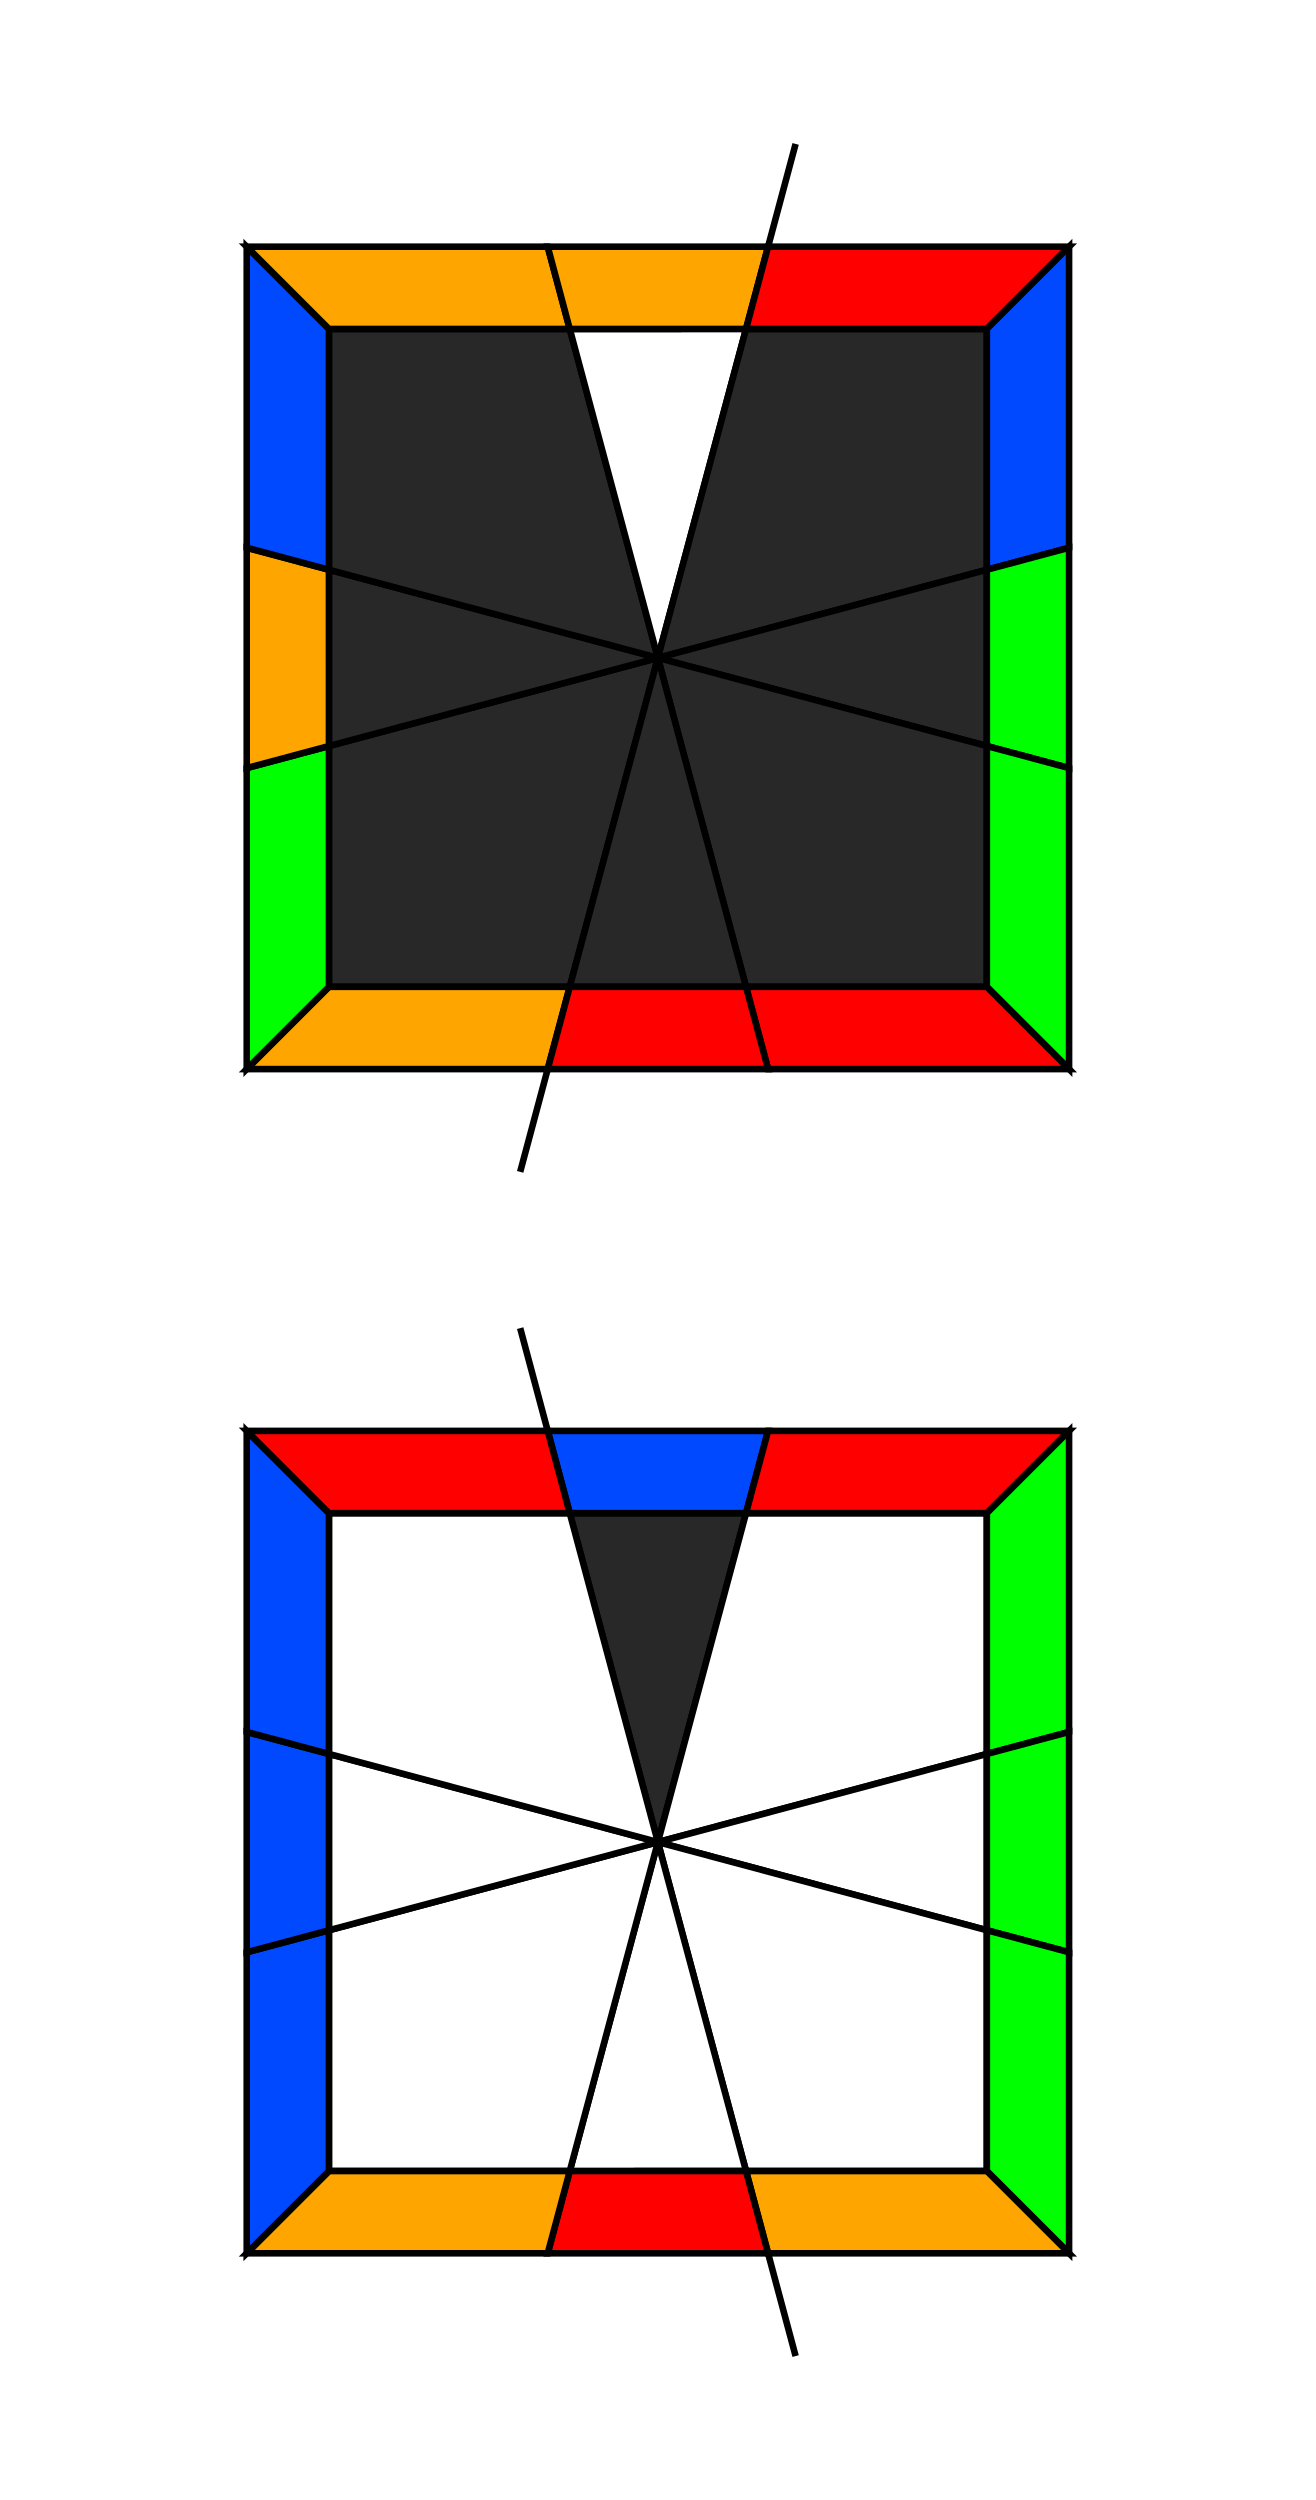
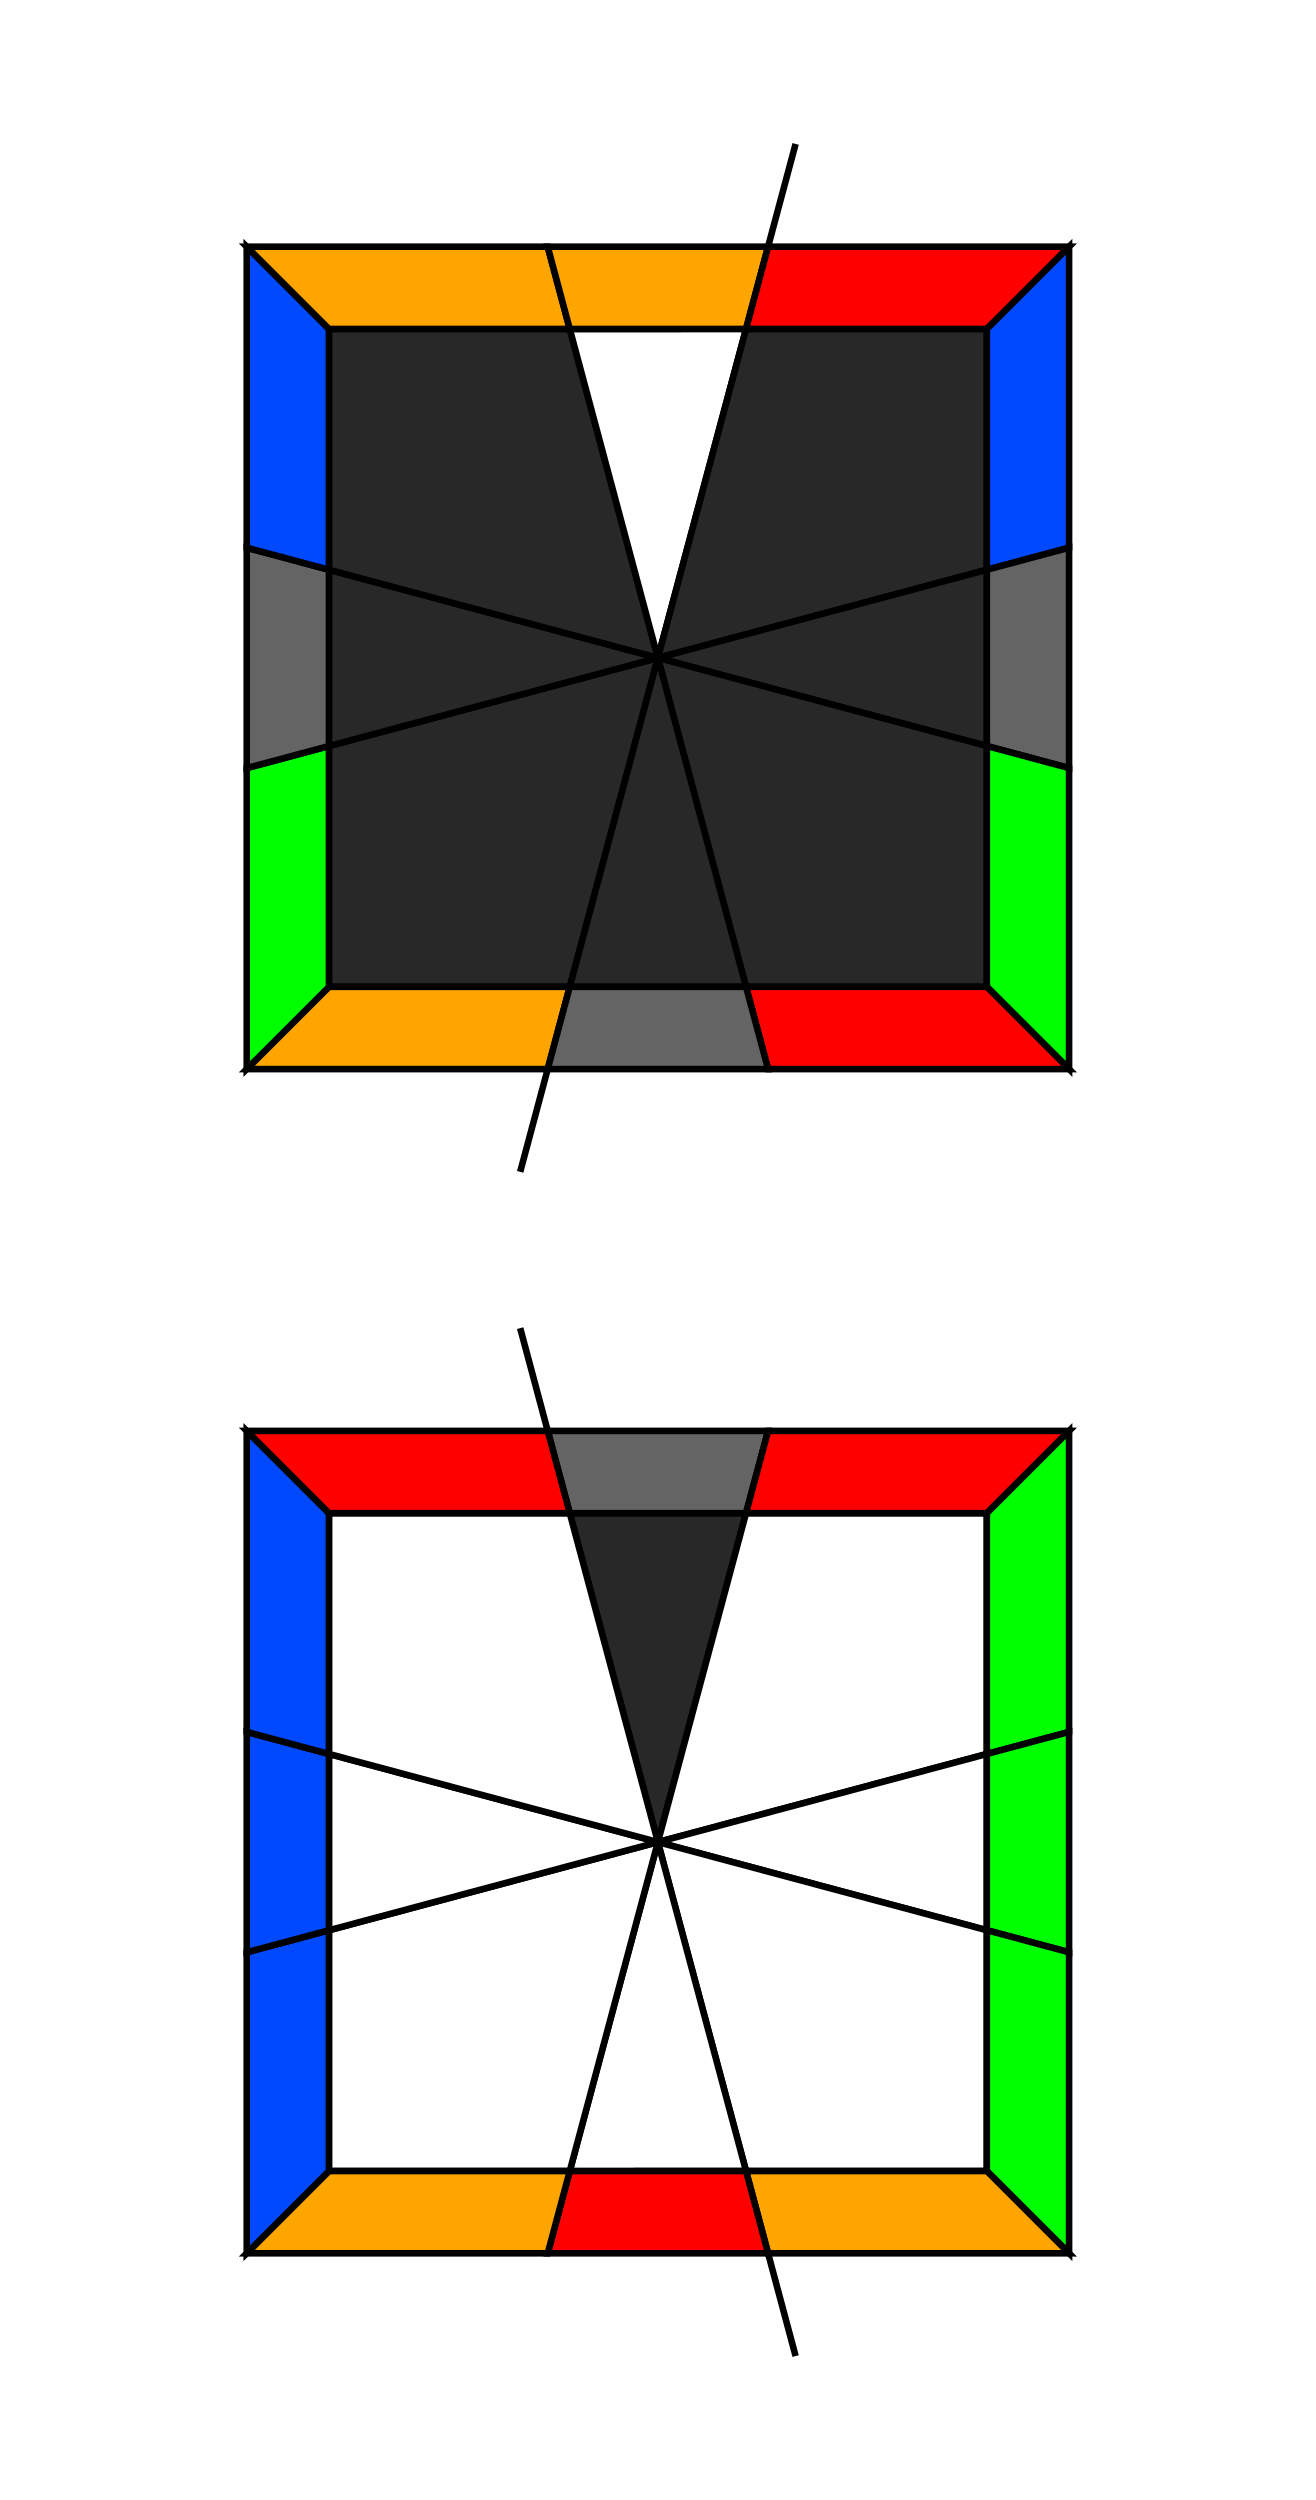
- <svg xmlns="http://www.w3.org/2000/svg" width="200" height="380.0" viewBox="-100.0 -190.0 200 380.0">
-   <defs>
- </defs>
-   <path d="M-20.934,78.125 L20.934,-78.125" stroke="rgb(0, 0, 0)" stroke-width="1" transform="translate(0, -90.0)" />
-   <path d="M0,0 L-13.397,50.0 L-50.0,50.0 L-50.0,13.397 Z" fill="rgb(40, 40, 40)" stroke="rgb(0, 0, 0)" stroke-width="1" transform="translate(0, -90.0) rotate(0)" />
-   <path d="M-13.397,50.0 L-16.747,62.5 L-62.5,62.5 L-50.0,50.0 Z" fill="rgb(255, 165, 0)" stroke="rgb(0, 0, 0)" stroke-width="1" transform="translate(0, -90.0) rotate(0)" />
-   <path d="M-50.0,50.0 L-62.5,62.5 L-62.5,16.747 L-50.0,13.397 Z" fill="rgb(0, 255, 0)" stroke="rgb(0, 0, 0)" stroke-width="1" transform="translate(0, -90.0) rotate(0)" />
-   <path d="M0,0 L-13.397,50.0 L-36.603,36.603 Z" fill="rgb(40, 40, 40)" stroke="rgb(0, 0, 0)" stroke-width="1" transform="translate(0, -90.0) rotate(60)" />
-   <path d="M-13.397,50.0 L-16.747,62.5 L-45.753,45.753 L-36.603,36.603 Z" fill="rgb(255, 165, 0)" stroke="rgb(0, 0, 0)" stroke-width="1" transform="translate(0, -90.0) rotate(60)" />
-   <path d="M0,0 L-13.397,50.0 L-50.0,50.0 L-50.0,13.397 Z" fill="rgb(40, 40, 40)" stroke="rgb(0, 0, 0)" stroke-width="1" transform="translate(0, -90.0) rotate(90)" />
-   <path d="M-13.397,50.0 L-16.747,62.5 L-62.5,62.5 L-50.0,50.0 Z" fill="rgb(0, 73, 255)" stroke="rgb(0, 0, 0)" stroke-width="1" transform="translate(0, -90.0) rotate(90)" />
-   <path d="M-50.0,50.0 L-62.5,62.5 L-62.5,16.747 L-50.0,13.397 Z" fill="rgb(255, 165, 0)" stroke="rgb(0, 0, 0)" stroke-width="1" transform="translate(0, -90.0) rotate(90)" />
-   <path d="M0,0 L-13.397,50.0 L-36.603,36.603 Z" fill="rgb(255, 255, 255)" stroke="rgb(0, 0, 0)" stroke-width="1" transform="translate(0, -90.0) rotate(150)" />
-   <path d="M-13.397,50.0 L-16.747,62.5 L-45.753,45.753 L-36.603,36.603 Z" fill="rgb(255, 165, 0)" stroke="rgb(0, 0, 0)" stroke-width="1" transform="translate(0, -90.0) rotate(150)" />
-   <path d="M0,0 L-13.397,50.0 L-50.0,50.0 L-50.0,13.397 Z" fill="rgb(40, 40, 40)" stroke="rgb(0, 0, 0)" stroke-width="1" transform="translate(0, -90.0) rotate(180)" />
-   <path d="M-13.397,50.0 L-16.747,62.5 L-62.5,62.5 L-50.0,50.0 Z" fill="rgb(255, 0, 0)" stroke="rgb(0, 0, 0)" stroke-width="1" transform="translate(0, -90.0) rotate(180)" />
-   <path d="M-50.0,50.0 L-62.5,62.5 L-62.5,16.747 L-50.0,13.397 Z" fill="rgb(0, 73, 255)" stroke="rgb(0, 0, 0)" stroke-width="1" transform="translate(0, -90.0) rotate(180)" />
-   <path d="M0,0 L-13.397,50.0 L-36.603,36.603 Z" fill="rgb(40, 40, 40)" stroke="rgb(0, 0, 0)" stroke-width="1" transform="translate(0, -90.0) rotate(240)" />
-   <path d="M-13.397,50.0 L-16.747,62.5 L-45.753,45.753 L-36.603,36.603 Z" fill="rgb(0, 255, 0)" stroke="rgb(0, 0, 0)" stroke-width="1" transform="translate(0, -90.0) rotate(240)" />
-   <path d="M0,0 L-13.397,50.0 L-50.0,50.0 L-50.0,13.397 Z" fill="rgb(40, 40, 40)" stroke="rgb(0, 0, 0)" stroke-width="1" transform="translate(0, -90.0) rotate(270)" />
-   <path d="M-13.397,50.0 L-16.747,62.5 L-62.5,62.5 L-50.0,50.0 Z" fill="rgb(0, 255, 0)" stroke="rgb(0, 0, 0)" stroke-width="1" transform="translate(0, -90.0) rotate(270)" />
-   <path d="M-50.0,50.0 L-62.5,62.5 L-62.5,16.747 L-50.0,13.397 Z" fill="rgb(255, 0, 0)" stroke="rgb(0, 0, 0)" stroke-width="1" transform="translate(0, -90.0) rotate(270)" />
-   <path d="M0,0 L-13.397,50.0 L-36.603,36.603 Z" fill="rgb(40, 40, 40)" stroke="rgb(0, 0, 0)" stroke-width="1" transform="translate(0, -90.0) rotate(330)" />
-   <path d="M-13.397,50.0 L-16.747,62.5 L-45.753,45.753 L-36.603,36.603 Z" fill="rgb(255, 0, 0)" stroke="rgb(0, 0, 0)" stroke-width="1" transform="translate(0, -90.0) rotate(330)" />
-   <path d="M-20.934,78.125 L20.934,-78.125" stroke="rgb(0, 0, 0)" stroke-width="1" transform="translate(0, 90.0) rotate(-30)" />
-   <path d="M0,0 L-13.397,50.0 L-36.603,36.603 Z" fill="rgb(40, 40, 40)" stroke="rgb(0, 0, 0)" stroke-width="1" transform="translate(0, 90.0) rotate(150)" />
-   <path d="M-13.397,50.0 L-16.747,62.5 L-45.753,45.753 L-36.603,36.603 Z" fill="rgb(0, 73, 255)" stroke="rgb(0, 0, 0)" stroke-width="1" transform="translate(0, 90.0) rotate(150)" />
-   <path d="M0,0 L-13.397,50.0 L-50.0,50.0 L-50.0,13.397 Z" fill="rgb(255, 255, 255)" stroke="rgb(0, 0, 0)" stroke-width="1" transform="translate(0, 90.0) rotate(180)" />
-   <path d="M-13.397,50.0 L-16.747,62.5 L-62.5,62.5 L-50.0,50.0 Z" fill="rgb(255, 0, 0)" stroke="rgb(0, 0, 0)" stroke-width="1" transform="translate(0, 90.0) rotate(180)" />
-   <path d="M-50.0,50.0 L-62.5,62.5 L-62.5,16.747 L-50.0,13.397 Z" fill="rgb(0, 255, 0)" stroke="rgb(0, 0, 0)" stroke-width="1" transform="translate(0, 90.0) rotate(180)" />
-   <path d="M0,0 L-13.397,50.0 L-36.603,36.603 Z" fill="rgb(255, 255, 255)" stroke="rgb(0, 0, 0)" stroke-width="1" transform="translate(0, 90.0) rotate(240)" />
-   <path d="M-13.397,50.0 L-16.747,62.5 L-45.753,45.753 L-36.603,36.603 Z" fill="rgb(0, 255, 0)" stroke="rgb(0, 0, 0)" stroke-width="1" transform="translate(0, 90.0) rotate(240)" />
-   <path d="M0,0 L-13.397,50.0 L-50.0,50.0 L-50.0,13.397 Z" fill="rgb(255, 255, 255)" stroke="rgb(0, 0, 0)" stroke-width="1" transform="translate(0, 90.0) rotate(270)" />
-   <path d="M-13.397,50.0 L-16.747,62.5 L-62.5,62.5 L-50.0,50.0 Z" fill="rgb(0, 255, 0)" stroke="rgb(0, 0, 0)" stroke-width="1" transform="translate(0, 90.0) rotate(270)" />
-   <path d="M-50.0,50.0 L-62.5,62.5 L-62.5,16.747 L-50.0,13.397 Z" fill="rgb(255, 165, 0)" stroke="rgb(0, 0, 0)" stroke-width="1" transform="translate(0, 90.0) rotate(270)" />
-   <path d="M0,0 L-13.397,50.0 L-36.603,36.603 Z" fill="rgb(255, 255, 255)" stroke="rgb(0, 0, 0)" stroke-width="1" transform="translate(0, 90.0) rotate(330)" />
-   <path d="M-13.397,50.0 L-16.747,62.5 L-45.753,45.753 L-36.603,36.603 Z" fill="rgb(255, 0, 0)" stroke="rgb(0, 0, 0)" stroke-width="1" transform="translate(0, 90.0) rotate(330)" />
-   <path d="M0,0 L-13.397,50.0 L-50.0,50.0 L-50.0,13.397 Z" fill="rgb(255, 255, 255)" stroke="rgb(0, 0, 0)" stroke-width="1" transform="translate(0, 90.0) rotate(360)" />
-   <path d="M-13.397,50.0 L-16.747,62.5 L-62.5,62.5 L-50.0,50.0 Z" fill="rgb(255, 165, 0)" stroke="rgb(0, 0, 0)" stroke-width="1" transform="translate(0, 90.0) rotate(360)" />
-   <path d="M-50.0,50.0 L-62.5,62.5 L-62.5,16.747 L-50.0,13.397 Z" fill="rgb(0, 73, 255)" stroke="rgb(0, 0, 0)" stroke-width="1" transform="translate(0, 90.0) rotate(360)" />
-   <path d="M0,0 L-13.397,50.0 L-36.603,36.603 Z" fill="rgb(255, 255, 255)" stroke="rgb(0, 0, 0)" stroke-width="1" transform="translate(0, 90.0) rotate(420)" />
-   <path d="M-13.397,50.0 L-16.747,62.5 L-45.753,45.753 L-36.603,36.603 Z" fill="rgb(0, 73, 255)" stroke="rgb(0, 0, 0)" stroke-width="1" transform="translate(0, 90.0) rotate(420)" />
-   <path d="M0,0 L-13.397,50.0 L-50.0,50.0 L-50.0,13.397 Z" fill="rgb(255, 255, 255)" stroke="rgb(0, 0, 0)" stroke-width="1" transform="translate(0, 90.0) rotate(450)" />
-   <path d="M-13.397,50.0 L-16.747,62.5 L-62.5,62.5 L-50.0,50.0 Z" fill="rgb(0, 73, 255)" stroke="rgb(0, 0, 0)" stroke-width="1" transform="translate(0, 90.0) rotate(450)" />
-   <path d="M-50.0,50.0 L-62.5,62.5 L-62.5,16.747 L-50.0,13.397 Z" fill="rgb(255, 0, 0)" stroke="rgb(0, 0, 0)" stroke-width="1" transform="translate(0, 90.0) rotate(450)" />
+ <svg xmlns="http://www.w3.org/2000/svg" width="200" height="380.0" viewBox="-100.0 -190.0 200 380.0" version="1.1" id="svg42">
+   <defs id="defs1" />
+   <path d="M-20.934,78.125 L20.934,-78.125" stroke="rgb(0, 0, 0)" stroke-width="1" transform="translate(0, -90.0)" id="path1" />
+   <path d="M0,0 L-13.397,50.0 L-50.0,50.0 L-50.0,13.397 Z" fill="rgb(40, 40, 40)" stroke="rgb(0, 0, 0)" stroke-width="1" transform="translate(0, -90.0) rotate(0)" id="path2" />
+   <path d="M-13.397,50.0 L-16.747,62.5 L-62.5,62.5 L-50.0,50.0 Z" fill="rgb(255, 165, 0)" stroke="rgb(0, 0, 0)" stroke-width="1" transform="translate(0, -90.0) rotate(0)" id="path3" />
+   <path d="M-50.0,50.0 L-62.5,62.5 L-62.5,16.747 L-50.0,13.397 Z" fill="rgb(0, 255, 0)" stroke="rgb(0, 0, 0)" stroke-width="1" transform="translate(0, -90.0) rotate(0)" id="path4" />
+   <path d="M0,0 L-13.397,50.0 L-36.603,36.603 Z" fill="rgb(40, 40, 40)" stroke="rgb(0, 0, 0)" stroke-width="1" transform="translate(0, -90.0) rotate(60)" id="path5" />
+   <path d="M-13.397,50.0 L-16.747,62.5 L-45.753,45.753 L-36.603,36.603 Z" fill="rgb(255, 165, 0)" stroke="rgb(0, 0, 0)" stroke-width="1" transform="translate(0, -90.0) rotate(60)" id="path6" style="fill:#646464;fill-opacity:1" />
+   <path d="M0,0 L-13.397,50.0 L-50.0,50.0 L-50.0,13.397 Z" fill="rgb(40, 40, 40)" stroke="rgb(0, 0, 0)" stroke-width="1" transform="translate(0, -90.0) rotate(90)" id="path7" />
+   <path d="M-13.397,50.0 L-16.747,62.5 L-62.5,62.5 L-50.0,50.0 Z" fill="rgb(0, 73, 255)" stroke="rgb(0, 0, 0)" stroke-width="1" transform="translate(0, -90.0) rotate(90)" id="path8" />
+   <path d="M-50.0,50.0 L-62.5,62.5 L-62.5,16.747 L-50.0,13.397 Z" fill="rgb(255, 165, 0)" stroke="rgb(0, 0, 0)" stroke-width="1" transform="translate(0, -90.0) rotate(90)" id="path9" />
+   <path d="M0,0 L-13.397,50.0 L-36.603,36.603 Z" fill="rgb(255, 255, 255)" stroke="rgb(0, 0, 0)" stroke-width="1" transform="translate(0, -90.0) rotate(150)" id="path10" />
+   <path d="M-13.397,50.0 L-16.747,62.5 L-45.753,45.753 L-36.603,36.603 Z" fill="rgb(255, 165, 0)" stroke="rgb(0, 0, 0)" stroke-width="1" transform="translate(0, -90.0) rotate(150)" id="path11" />
+   <path d="M0,0 L-13.397,50.0 L-50.0,50.0 L-50.0,13.397 Z" fill="rgb(40, 40, 40)" stroke="rgb(0, 0, 0)" stroke-width="1" transform="translate(0, -90.0) rotate(180)" id="path12" />
+   <path d="M-13.397,50.0 L-16.747,62.5 L-62.5,62.5 L-50.0,50.0 Z" fill="rgb(255, 0, 0)" stroke="rgb(0, 0, 0)" stroke-width="1" transform="translate(0, -90.0) rotate(180)" id="path13" />
+   <path d="M-50.0,50.0 L-62.5,62.5 L-62.5,16.747 L-50.0,13.397 Z" fill="rgb(0, 73, 255)" stroke="rgb(0, 0, 0)" stroke-width="1" transform="translate(0, -90.0) rotate(180)" id="path14" />
+   <path d="M0,0 L-13.397,50.0 L-36.603,36.603 Z" fill="rgb(40, 40, 40)" stroke="rgb(0, 0, 0)" stroke-width="1" transform="translate(0, -90.0) rotate(240)" id="path15" />
+   <path d="M-13.397,50.0 L-16.747,62.5 L-45.753,45.753 L-36.603,36.603 Z" fill="rgb(0, 255, 0)" stroke="rgb(0, 0, 0)" stroke-width="1" transform="translate(0, -90.0) rotate(240)" id="path16" style="fill:#646464;fill-opacity:1" />
+   <path d="M0,0 L-13.397,50.0 L-50.0,50.0 L-50.0,13.397 Z" fill="rgb(40, 40, 40)" stroke="rgb(0, 0, 0)" stroke-width="1" transform="translate(0, -90.0) rotate(270)" id="path17" />
+   <path d="M-13.397,50.0 L-16.747,62.5 L-62.5,62.5 L-50.0,50.0 Z" fill="rgb(0, 255, 0)" stroke="rgb(0, 0, 0)" stroke-width="1" transform="translate(0, -90.0) rotate(270)" id="path18" />
+   <path d="M-50.0,50.0 L-62.5,62.5 L-62.5,16.747 L-50.0,13.397 Z" fill="rgb(255, 0, 0)" stroke="rgb(0, 0, 0)" stroke-width="1" transform="translate(0, -90.0) rotate(270)" id="path19" />
+   <path d="M0,0 L-13.397,50.0 L-36.603,36.603 Z" fill="rgb(40, 40, 40)" stroke="rgb(0, 0, 0)" stroke-width="1" transform="translate(0, -90.0) rotate(330)" id="path20" />
+   <path d="M-13.397,50.0 L-16.747,62.5 L-45.753,45.753 L-36.603,36.603 Z" fill="rgb(255, 0, 0)" stroke="rgb(0, 0, 0)" stroke-width="1" transform="translate(0, -90.0) rotate(330)" id="path21" style="fill:#646464;fill-opacity:1" />
+   <path d="M-20.934,78.125 L20.934,-78.125" stroke="rgb(0, 0, 0)" stroke-width="1" transform="translate(0, 90.0) rotate(-30)" id="path22" />
+   <path d="M0,0 L-13.397,50.0 L-36.603,36.603 Z" fill="rgb(40, 40, 40)" stroke="rgb(0, 0, 0)" stroke-width="1" transform="translate(0, 90.0) rotate(150)" id="path23" />
+   <path d="M-13.397,50.0 L-16.747,62.5 L-45.753,45.753 L-36.603,36.603 Z" fill="rgb(0, 73, 255)" stroke="rgb(0, 0, 0)" stroke-width="1" transform="translate(0, 90.0) rotate(150)" id="path24" style="fill:#646464;fill-opacity:1" />
+   <path d="M0,0 L-13.397,50.0 L-50.0,50.0 L-50.0,13.397 Z" fill="rgb(255, 255, 255)" stroke="rgb(0, 0, 0)" stroke-width="1" transform="translate(0, 90.0) rotate(180)" id="path25" />
+   <path d="M-13.397,50.0 L-16.747,62.5 L-62.5,62.5 L-50.0,50.0 Z" fill="rgb(255, 0, 0)" stroke="rgb(0, 0, 0)" stroke-width="1" transform="translate(0, 90.0) rotate(180)" id="path26" />
+   <path d="M-50.0,50.0 L-62.5,62.5 L-62.5,16.747 L-50.0,13.397 Z" fill="rgb(0, 255, 0)" stroke="rgb(0, 0, 0)" stroke-width="1" transform="translate(0, 90.0) rotate(180)" id="path27" />
+   <path d="M0,0 L-13.397,50.0 L-36.603,36.603 Z" fill="rgb(255, 255, 255)" stroke="rgb(0, 0, 0)" stroke-width="1" transform="translate(0, 90.0) rotate(240)" id="path28" />
+   <path d="M-13.397,50.0 L-16.747,62.5 L-45.753,45.753 L-36.603,36.603 Z" fill="rgb(0, 255, 0)" stroke="rgb(0, 0, 0)" stroke-width="1" transform="translate(0, 90.0) rotate(240)" id="path29" />
+   <path d="M0,0 L-13.397,50.0 L-50.0,50.0 L-50.0,13.397 Z" fill="rgb(255, 255, 255)" stroke="rgb(0, 0, 0)" stroke-width="1" transform="translate(0, 90.0) rotate(270)" id="path30" />
+   <path d="M-13.397,50.0 L-16.747,62.5 L-62.5,62.5 L-50.0,50.0 Z" fill="rgb(0, 255, 0)" stroke="rgb(0, 0, 0)" stroke-width="1" transform="translate(0, 90.0) rotate(270)" id="path31" />
+   <path d="M-50.0,50.0 L-62.5,62.5 L-62.5,16.747 L-50.0,13.397 Z" fill="rgb(255, 165, 0)" stroke="rgb(0, 0, 0)" stroke-width="1" transform="translate(0, 90.0) rotate(270)" id="path32" />
+   <path d="M0,0 L-13.397,50.0 L-36.603,36.603 Z" fill="rgb(255, 255, 255)" stroke="rgb(0, 0, 0)" stroke-width="1" transform="translate(0, 90.0) rotate(330)" id="path33" />
+   <path d="M-13.397,50.0 L-16.747,62.5 L-45.753,45.753 L-36.603,36.603 Z" fill="rgb(255, 0, 0)" stroke="rgb(0, 0, 0)" stroke-width="1" transform="translate(0, 90.0) rotate(330)" id="path34" />
+   <path d="M0,0 L-13.397,50.0 L-50.0,50.0 L-50.0,13.397 Z" fill="rgb(255, 255, 255)" stroke="rgb(0, 0, 0)" stroke-width="1" transform="translate(0, 90.0) rotate(360)" id="path35" />
+   <path d="M-13.397,50.0 L-16.747,62.5 L-62.5,62.5 L-50.0,50.0 Z" fill="rgb(255, 165, 0)" stroke="rgb(0, 0, 0)" stroke-width="1" transform="translate(0, 90.0) rotate(360)" id="path36" />
+   <path d="M-50.0,50.0 L-62.5,62.5 L-62.5,16.747 L-50.0,13.397 Z" fill="rgb(0, 73, 255)" stroke="rgb(0, 0, 0)" stroke-width="1" transform="translate(0, 90.0) rotate(360)" id="path37" />
+   <path d="M0,0 L-13.397,50.0 L-36.603,36.603 Z" fill="rgb(255, 255, 255)" stroke="rgb(0, 0, 0)" stroke-width="1" transform="translate(0, 90.0) rotate(420)" id="path38" />
+   <path d="M-13.397,50.0 L-16.747,62.5 L-45.753,45.753 L-36.603,36.603 Z" fill="rgb(0, 73, 255)" stroke="rgb(0, 0, 0)" stroke-width="1" transform="translate(0, 90.0) rotate(420)" id="path39" />
+   <path d="M0,0 L-13.397,50.0 L-50.0,50.0 L-50.0,13.397 Z" fill="rgb(255, 255, 255)" stroke="rgb(0, 0, 0)" stroke-width="1" transform="translate(0, 90.0) rotate(450)" id="path40" />
+   <path d="M-13.397,50.0 L-16.747,62.5 L-62.5,62.5 L-50.0,50.0 Z" fill="rgb(0, 73, 255)" stroke="rgb(0, 0, 0)" stroke-width="1" transform="translate(0, 90.0) rotate(450)" id="path41" />
+   <path d="M-50.0,50.0 L-62.5,62.5 L-62.5,16.747 L-50.0,13.397 Z" fill="rgb(255, 0, 0)" stroke="rgb(0, 0, 0)" stroke-width="1" transform="translate(0, 90.0) rotate(450)" id="path42" />
</svg>
